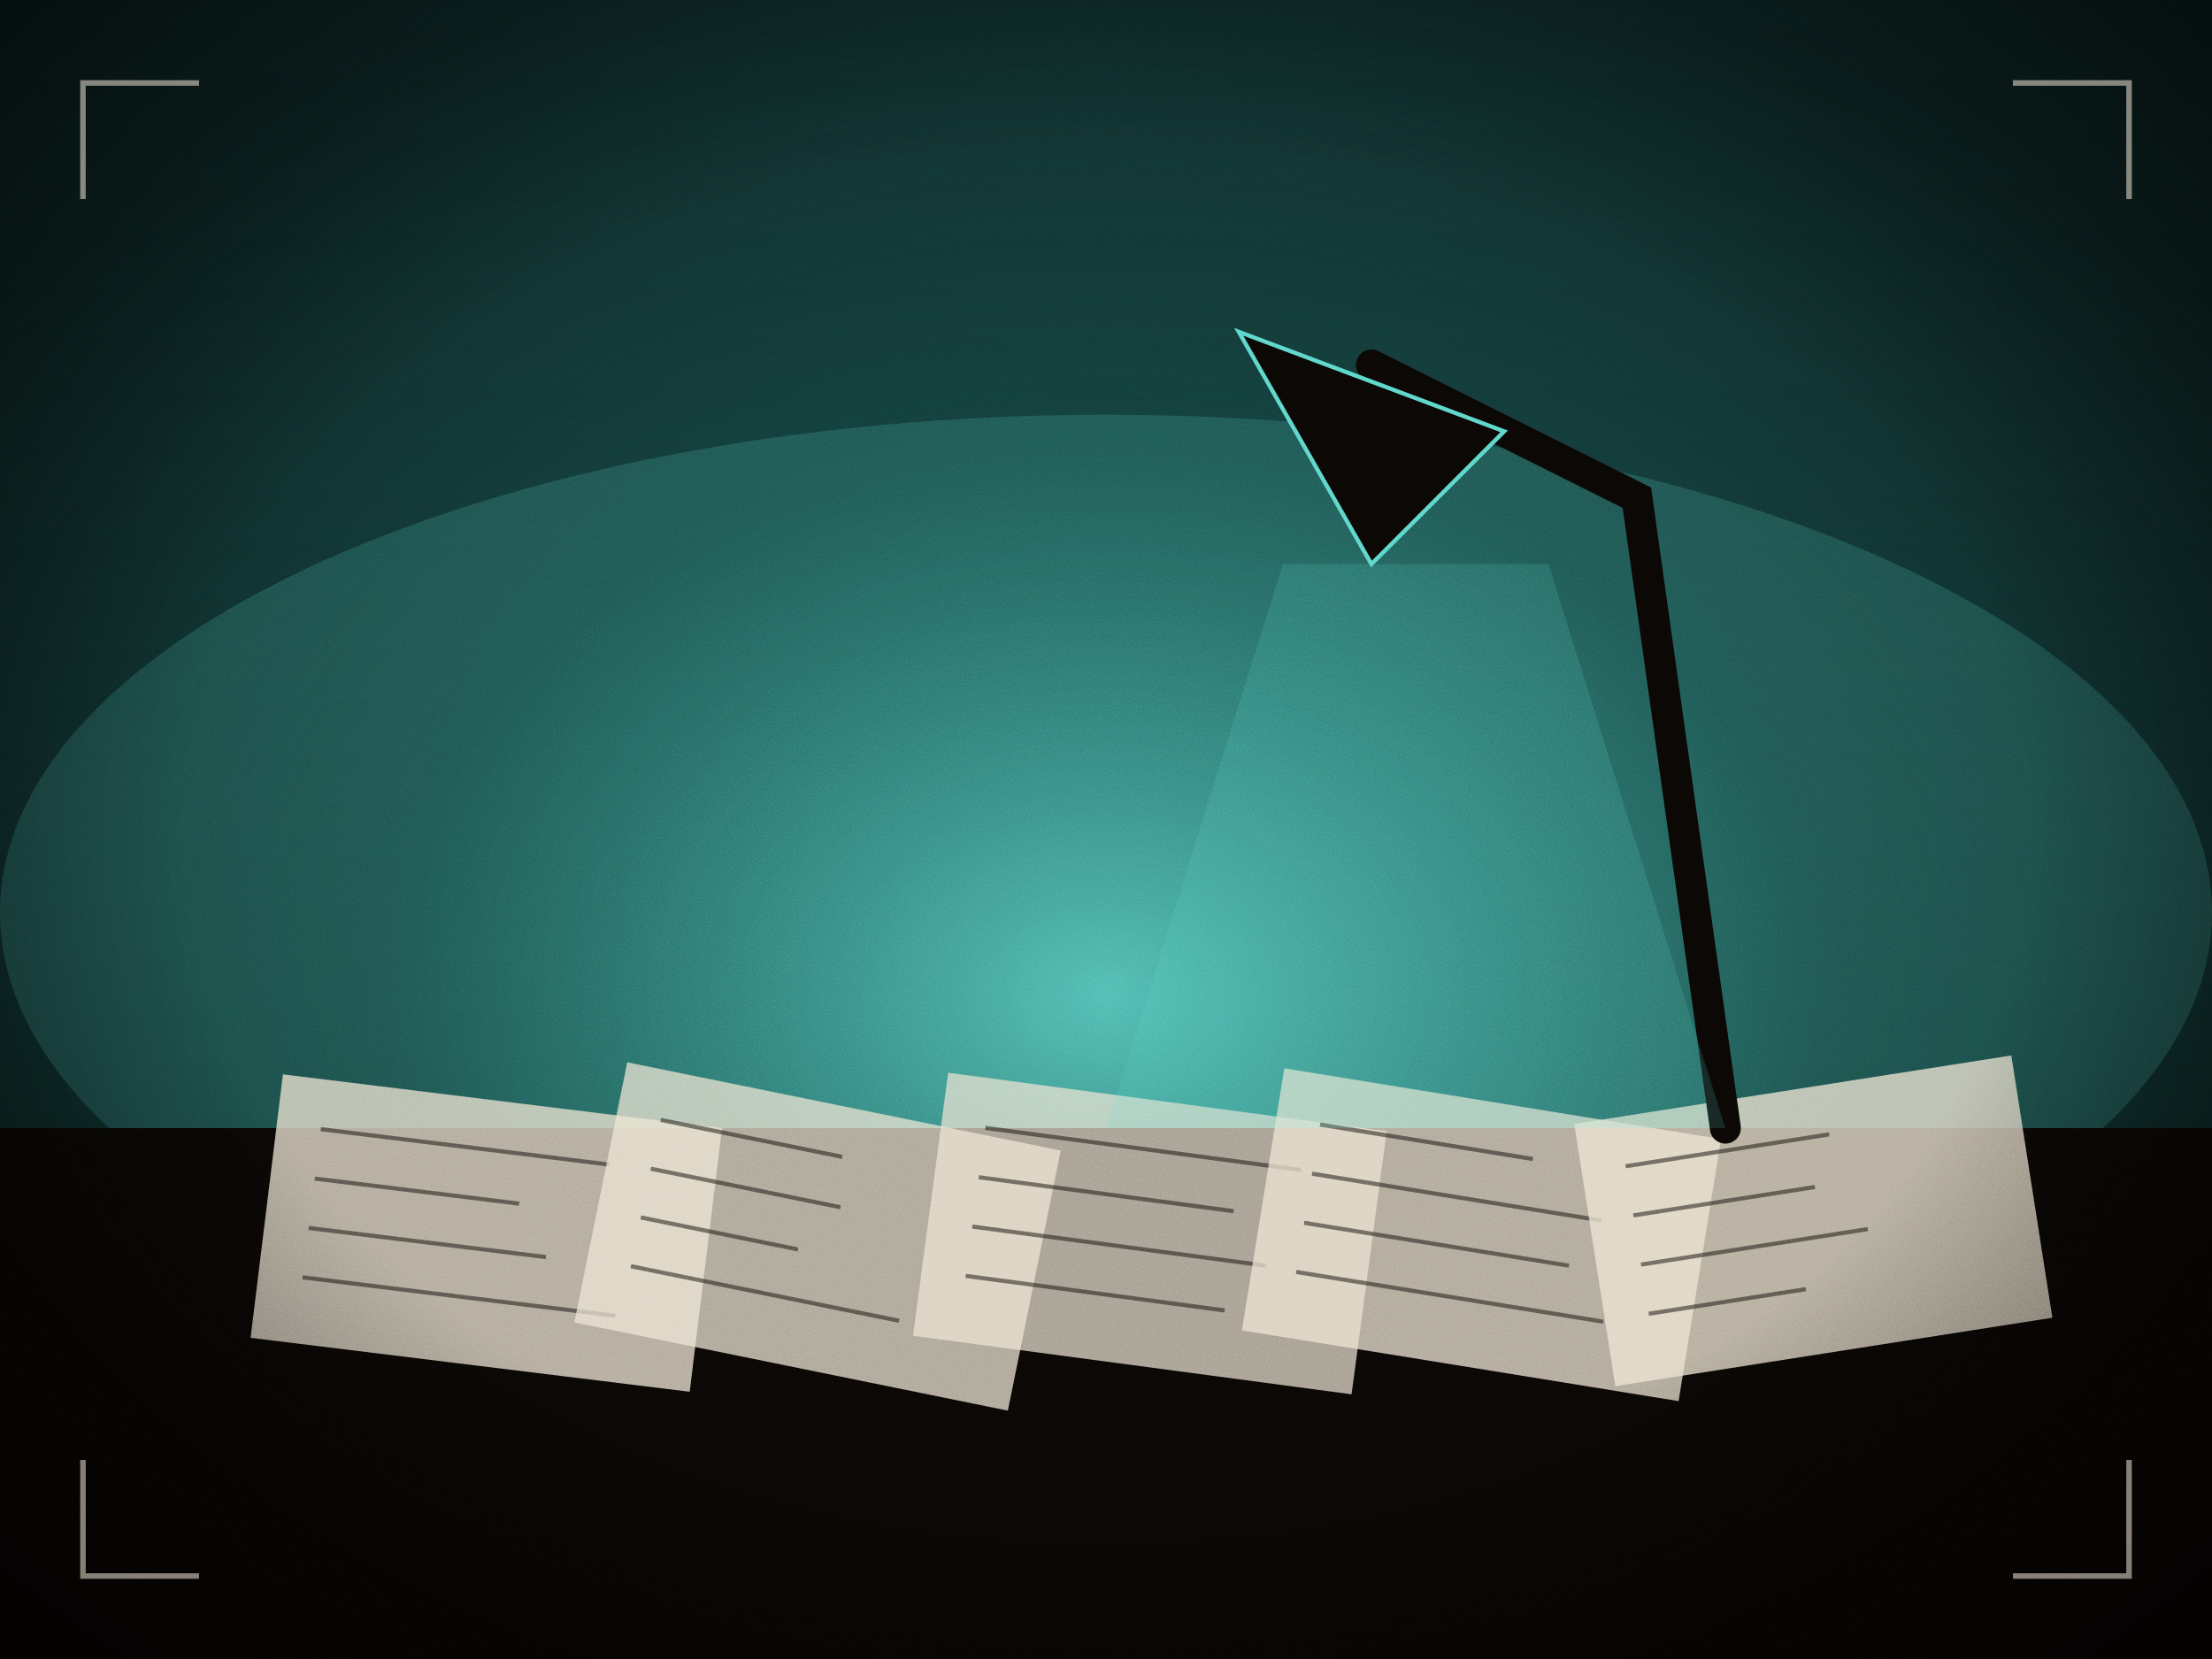
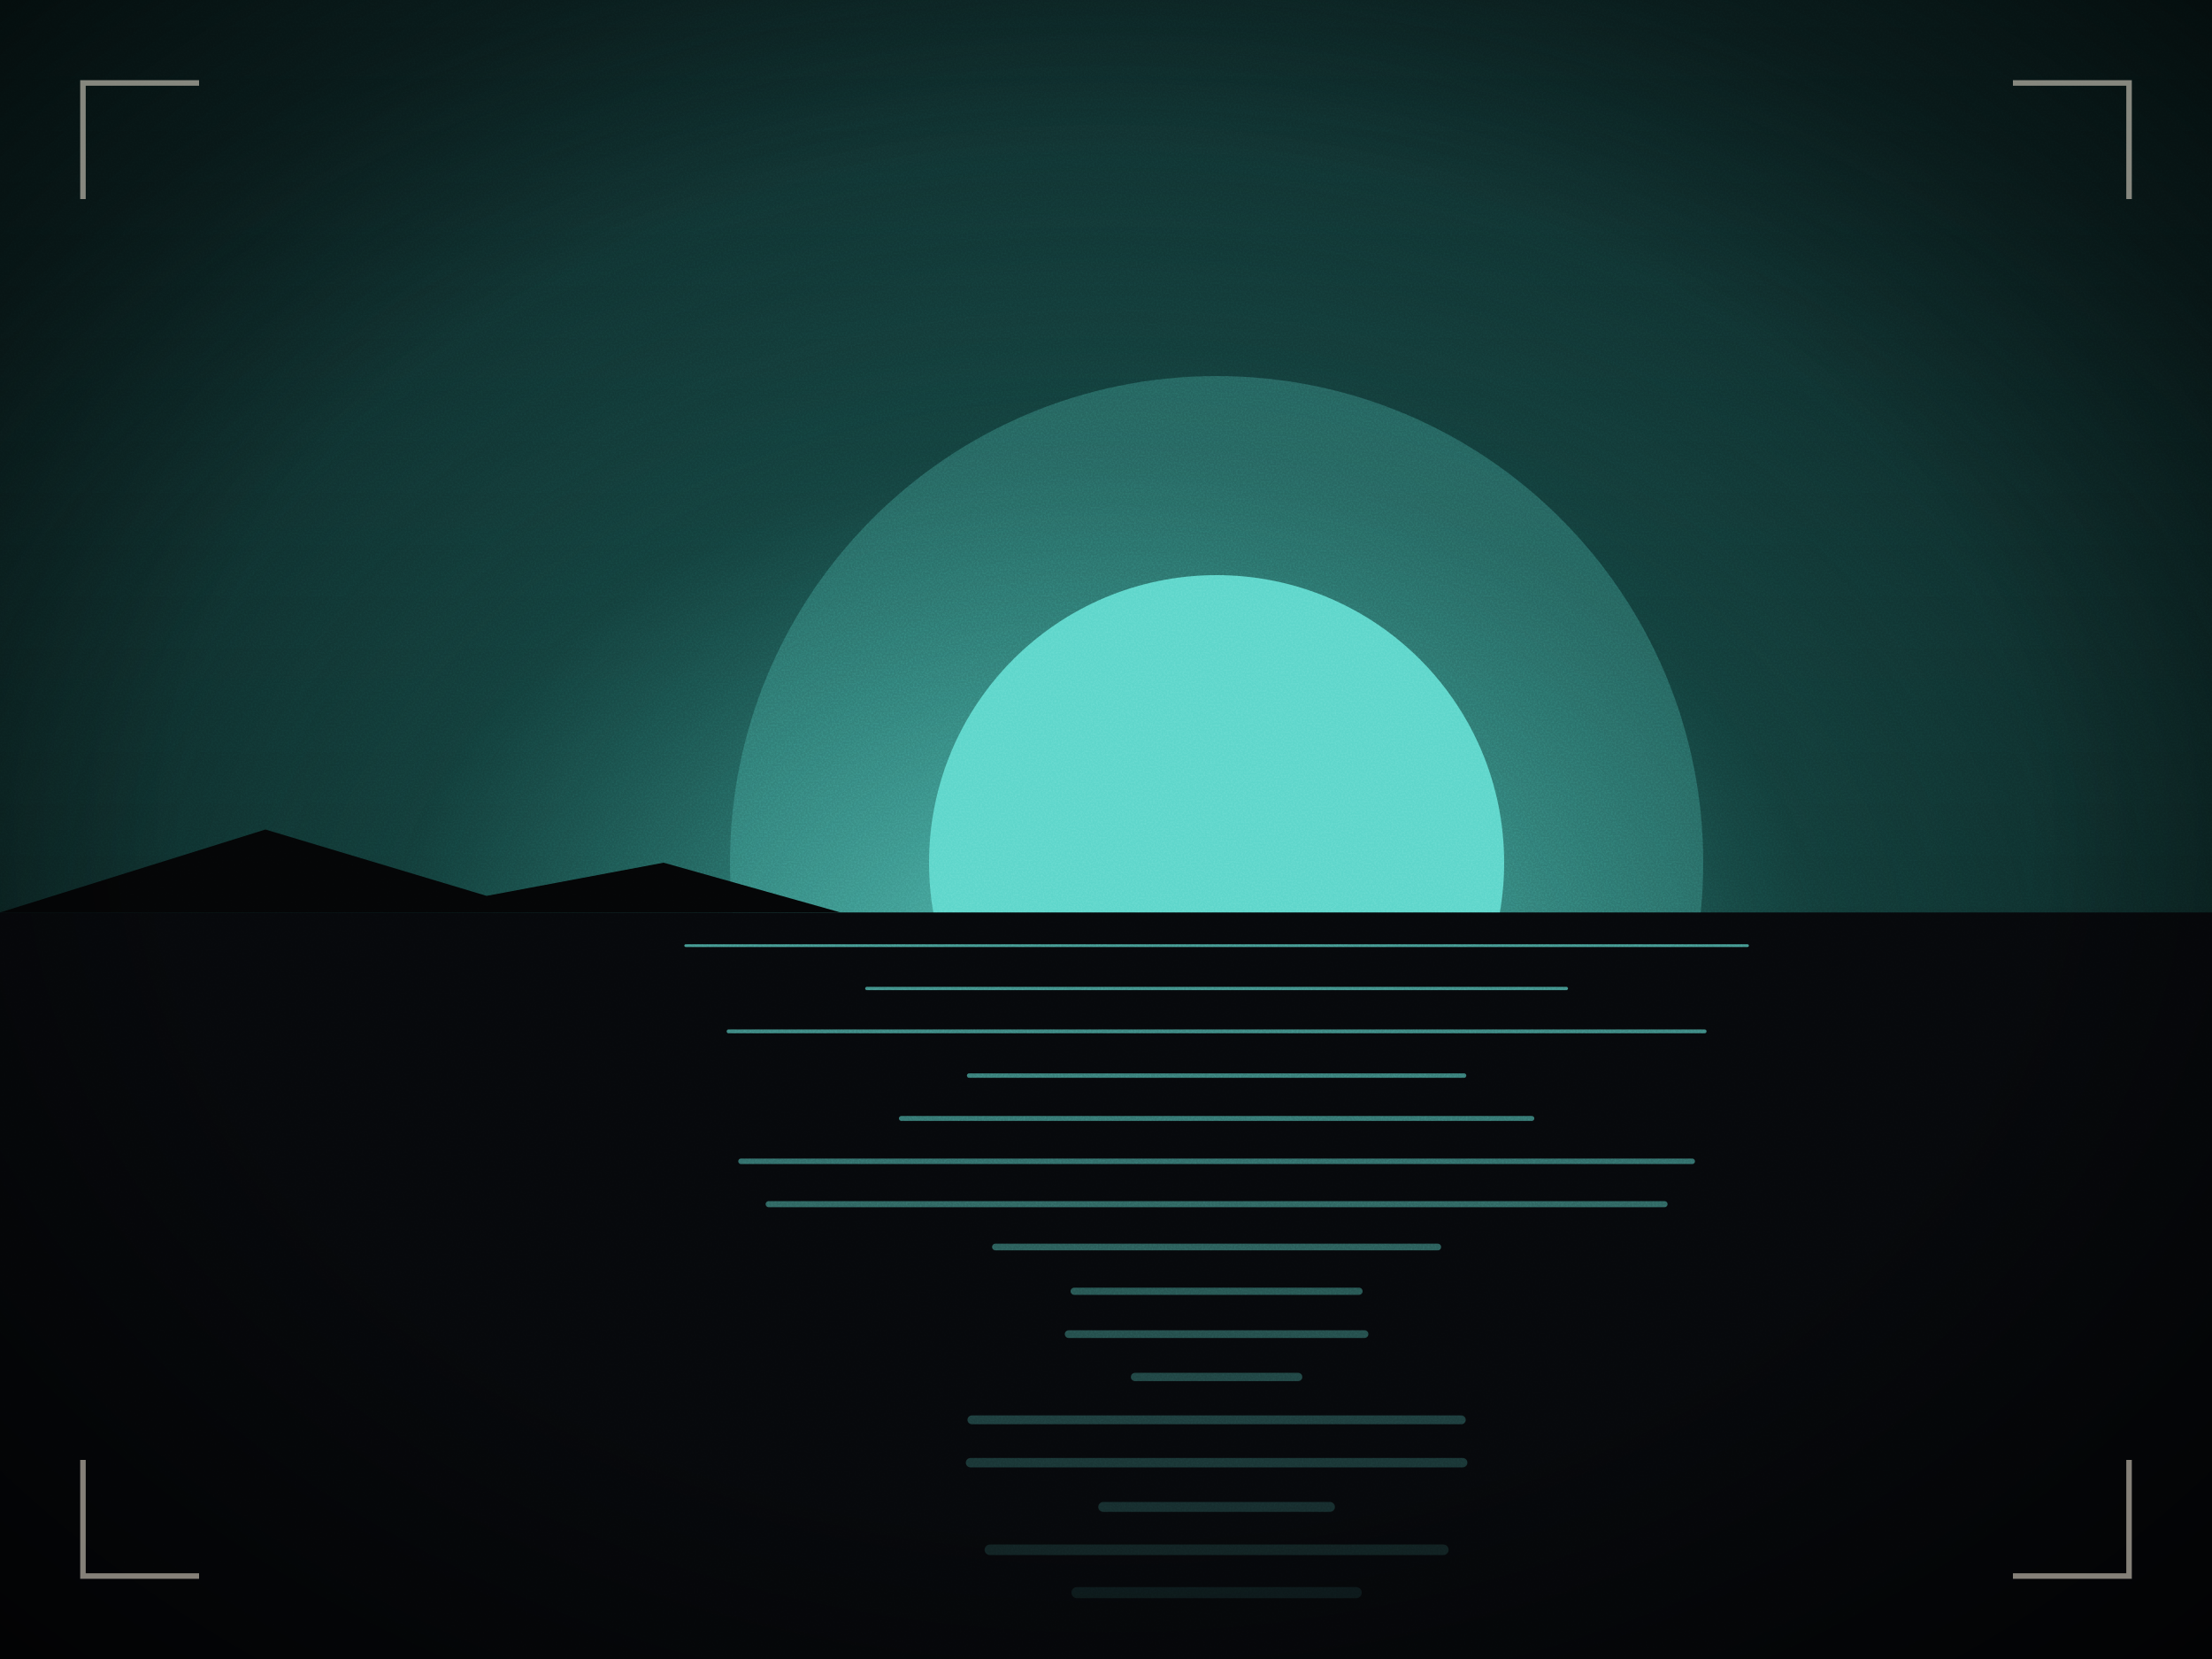
<svg xmlns="http://www.w3.org/2000/svg" width="1600" height="1200" viewBox="0 0 1600 1200" preserveAspectRatio="xMidYMid slice">
  <defs>
-     <linearGradient id="bg236540" x1="0" y1="0" x2="0" y2="1">
+     <linearGradient id="bg827970" x1="0" y1="0" x2="0" y2="1">
      <stop offset="0" stop-color="#0f2a2a" />
      <stop offset="1" stop-color="#040a0a" />
    </linearGradient>
-     <radialGradient id="gl236540" cx="50%" cy="60%" r="65%">
+     <radialGradient id="gl827970" cx="50%" cy="60%" r="65%">
      <stop offset="0" stop-color="#5fd6cb" stop-opacity=".85" />
      <stop offset=".5" stop-color="#2fa89d" stop-opacity=".25" />
      <stop offset="1" stop-color="#2fa89d" stop-opacity="0" />
    </radialGradient>
-     <radialGradient id="vg236540" cx="50%" cy="50%" r="75%">
+     <radialGradient id="vg827970" cx="50%" cy="50%" r="75%">
      <stop offset=".55" stop-color="#000" stop-opacity="0" />
      <stop offset="1" stop-color="#000" stop-opacity=".78" />
    </radialGradient>
-     <filter id="gr236540" x="0" y="0" width="100%" height="100%">
+     <filter id="bl827970" x="-10%" y="-10%" width="120%" height="120%">
+       <feGaussianBlur stdDeviation="3.2" />
+     </filter>
+     <filter id="bg2827970" x="-20%" y="-20%" width="140%" height="140%">
+       <feGaussianBlur stdDeviation="14" />
+     </filter>
+     <filter id="gr827970" x="0" y="0" width="100%" height="100%">
      <feTurbulence type="fractalNoise" baseFrequency=".8" numOctaves="2" seed="3" />
      <feColorMatrix values="0 0 0 0 1  0 0 0 0 .96  0 0 0 0 .88  0 0 0 .8 -.28" />
    </filter>
-     <filter id="ro236540" x="-5%" y="-5%" width="110%" height="110%">
+     <filter id="ro827970" x="-5%" y="-5%" width="110%" height="110%">
      <feTurbulence type="fractalNoise" baseFrequency=".02" numOctaves="3" seed="5" result="n" />
      <feDisplacementMap in="SourceGraphic" in2="n" scale="19.2" />
    </filter>
  </defs>
-   <rect width="1600" height="1200" fill="url(#bg236540)" />
-   <rect width="1600" height="1200" fill="url(#gl236540)" />
-   <ellipse cx="800.0" cy="660.0" rx="800.0" ry="360.0" fill="#5fd6cb" opacity=".18" />
-   <rect x="0" y="816" width="1600" height="384.0" fill="#0b0806" />
-   <g transform="rotate(7.0 320 888)">
-     <rect x="192" y="792" width="320" height="192" fill="#efe6d4" opacity="0.75" />
-     <path d="M224 828 h210" stroke="#1a1612" stroke-width="3" opacity=".55" />
-     <path d="M224 864 h149" stroke="#1a1612" stroke-width="3" opacity=".55" />
-     <path d="M224 900 h173" stroke="#1a1612" stroke-width="3" opacity=".55" />
-     <path d="M224 936 h228" stroke="#1a1612" stroke-width="3" opacity=".55" />
-   </g>
-   <g transform="rotate(11.5 560 888)">
-     <rect x="432" y="792" width="320" height="192" fill="#efe6d4" opacity="0.73" />
-     <path d="M464 828 h134" stroke="#1a1612" stroke-width="3" opacity=".55" />
-     <path d="M464 864 h140" stroke="#1a1612" stroke-width="3" opacity=".55" />
-     <path d="M464 900 h116" stroke="#1a1612" stroke-width="3" opacity=".55" />
-     <path d="M464 936 h198" stroke="#1a1612" stroke-width="3" opacity=".55" />
-   </g>
-   <g transform="rotate(7.6 800 888)">
-     <rect x="672" y="792" width="320" height="192" fill="#efe6d4" opacity="0.70" />
-     <path d="M704 828 h230" stroke="#1a1612" stroke-width="3" opacity=".55" />
-     <path d="M704 864 h186" stroke="#1a1612" stroke-width="3" opacity=".55" />
-     <path d="M704 900 h214" stroke="#1a1612" stroke-width="3" opacity=".55" />
-     <path d="M704 936 h189" stroke="#1a1612" stroke-width="3" opacity=".55" />
-   </g>
-   <g transform="rotate(9.2 1040 888)">
-     <rect x="912" y="792" width="320" height="192" fill="#efe6d4" opacity="0.74" />
-     <path d="M944 828 h156" stroke="#1a1612" stroke-width="3" opacity=".55" />
-     <path d="M944 864 h212" stroke="#1a1612" stroke-width="3" opacity=".55" />
-     <path d="M944 900 h194" stroke="#1a1612" stroke-width="3" opacity=".55" />
-     <path d="M944 936 h225" stroke="#1a1612" stroke-width="3" opacity=".55" />
-   </g>
-   <g transform="rotate(-8.9 1280 888)">
-     <rect x="1152" y="792" width="320" height="192" fill="#efe6d4" opacity="0.76" />
-     <path d="M1184 828 h149" stroke="#1a1612" stroke-width="3" opacity=".55" />
-     <path d="M1184 864 h133" stroke="#1a1612" stroke-width="3" opacity=".55" />
-     <path d="M1184 900 h166" stroke="#1a1612" stroke-width="3" opacity=".55" />
-     <path d="M1184 936 h115" stroke="#1a1612" stroke-width="3" opacity=".55" />
-   </g>
-   <path d="M1248.0 816 L1184.0 360.0 L992.0 264.0" stroke="#0b0806" stroke-width="22.4" fill="none" stroke-linecap="round" />
-   <path d="M896 240.0 L1088.0 312.0 L992.0 408Z" fill="#0b0806" stroke="#5fd6cb" stroke-width="3" />
-   <path d="M928 408 L1120.0 408 L1248.0 816 L800.0 816Z" fill="#5fd6cb" opacity=".16" />
-   <rect width="1600" height="1200" fill="url(#vg236540)" />
-   <rect width="1600" height="1200" filter="url(#gr236540)" opacity=".32" style="mix-blend-mode:overlay" />
+   <rect width="1600" height="1200" fill="url(#bg827970)" />
+   <rect width="1600" height="1200" fill="url(#gl827970)" />
+   <circle cx="880" cy="624.0" r="208.0" fill="#5fd6cb" />
+   <circle cx="880" cy="624.0" r="352.0" fill="#5fd6cb" opacity=".25" />
+   <rect x="0" y="660.0" width="1600" height="540.0" fill="#07090c" />
+   <path d="M496 684 H1264" stroke="#5fd6cb" stroke-width="2.0" opacity="0.70" stroke-linecap="round" />
+   <path d="M627 715 H1133" stroke="#5fd6cb" stroke-width="2.4" opacity="0.66" stroke-linecap="round" />
+   <path d="M527 746 H1233" stroke="#5fd6cb" stroke-width="2.8" opacity="0.62" stroke-linecap="round" />
+   <path d="M701 778 H1059" stroke="#5fd6cb" stroke-width="3.2" opacity="0.58" stroke-linecap="round" />
+   <path d="M652 809 H1108" stroke="#5fd6cb" stroke-width="3.6" opacity="0.54" stroke-linecap="round" />
+   <path d="M536 840 H1224" stroke="#5fd6cb" stroke-width="4.0" opacity="0.50" stroke-linecap="round" />
+   <path d="M556 871 H1204" stroke="#5fd6cb" stroke-width="4.4" opacity="0.46" stroke-linecap="round" />
+   <path d="M720 902 H1040" stroke="#5fd6cb" stroke-width="4.8" opacity="0.42" stroke-linecap="round" />
+   <path d="M777 934 H983" stroke="#5fd6cb" stroke-width="5.2" opacity="0.38" stroke-linecap="round" />
+   <path d="M773 965 H987" stroke="#5fd6cb" stroke-width="5.6" opacity="0.34" stroke-linecap="round" />
+   <path d="M821 996 H939" stroke="#5fd6cb" stroke-width="6.0" opacity="0.30" stroke-linecap="round" />
+   <path d="M703 1027 H1057" stroke="#5fd6cb" stroke-width="6.4" opacity="0.26" stroke-linecap="round" />
+   <path d="M702 1058 H1058" stroke="#5fd6cb" stroke-width="6.8" opacity="0.22" stroke-linecap="round" />
+   <path d="M798 1090 H962" stroke="#5fd6cb" stroke-width="7.2" opacity="0.18" stroke-linecap="round" />
+   <path d="M716 1121 H1044" stroke="#5fd6cb" stroke-width="7.6" opacity="0.14" stroke-linecap="round" />
+   <path d="M779 1152 H981" stroke="#5fd6cb" stroke-width="8.0" opacity="0.10" stroke-linecap="round" />
+   <path d="M0 660.0 L192.0 600.0 L352.0 648.0 L480.0 624.0 L608.0 660.0Z" fill="#050607" />
+   <rect width="1600" height="1200" fill="url(#vg827970)" />
+   <rect width="1600" height="1200" filter="url(#gr827970)" opacity=".32" style="mix-blend-mode:overlay" />
  <g fill="none" stroke="#efe6d4" stroke-opacity=".55" stroke-width="4.0">
    <path d="M60.0 144.0 V60.0 H144.0 M1456.0 60.0 H1540.0 V144.0 M60.0 1056.0 V1140.0 H144.0 M1456.0 1140.0 H1540.0 V1056.0" />
  </g>
</svg>
